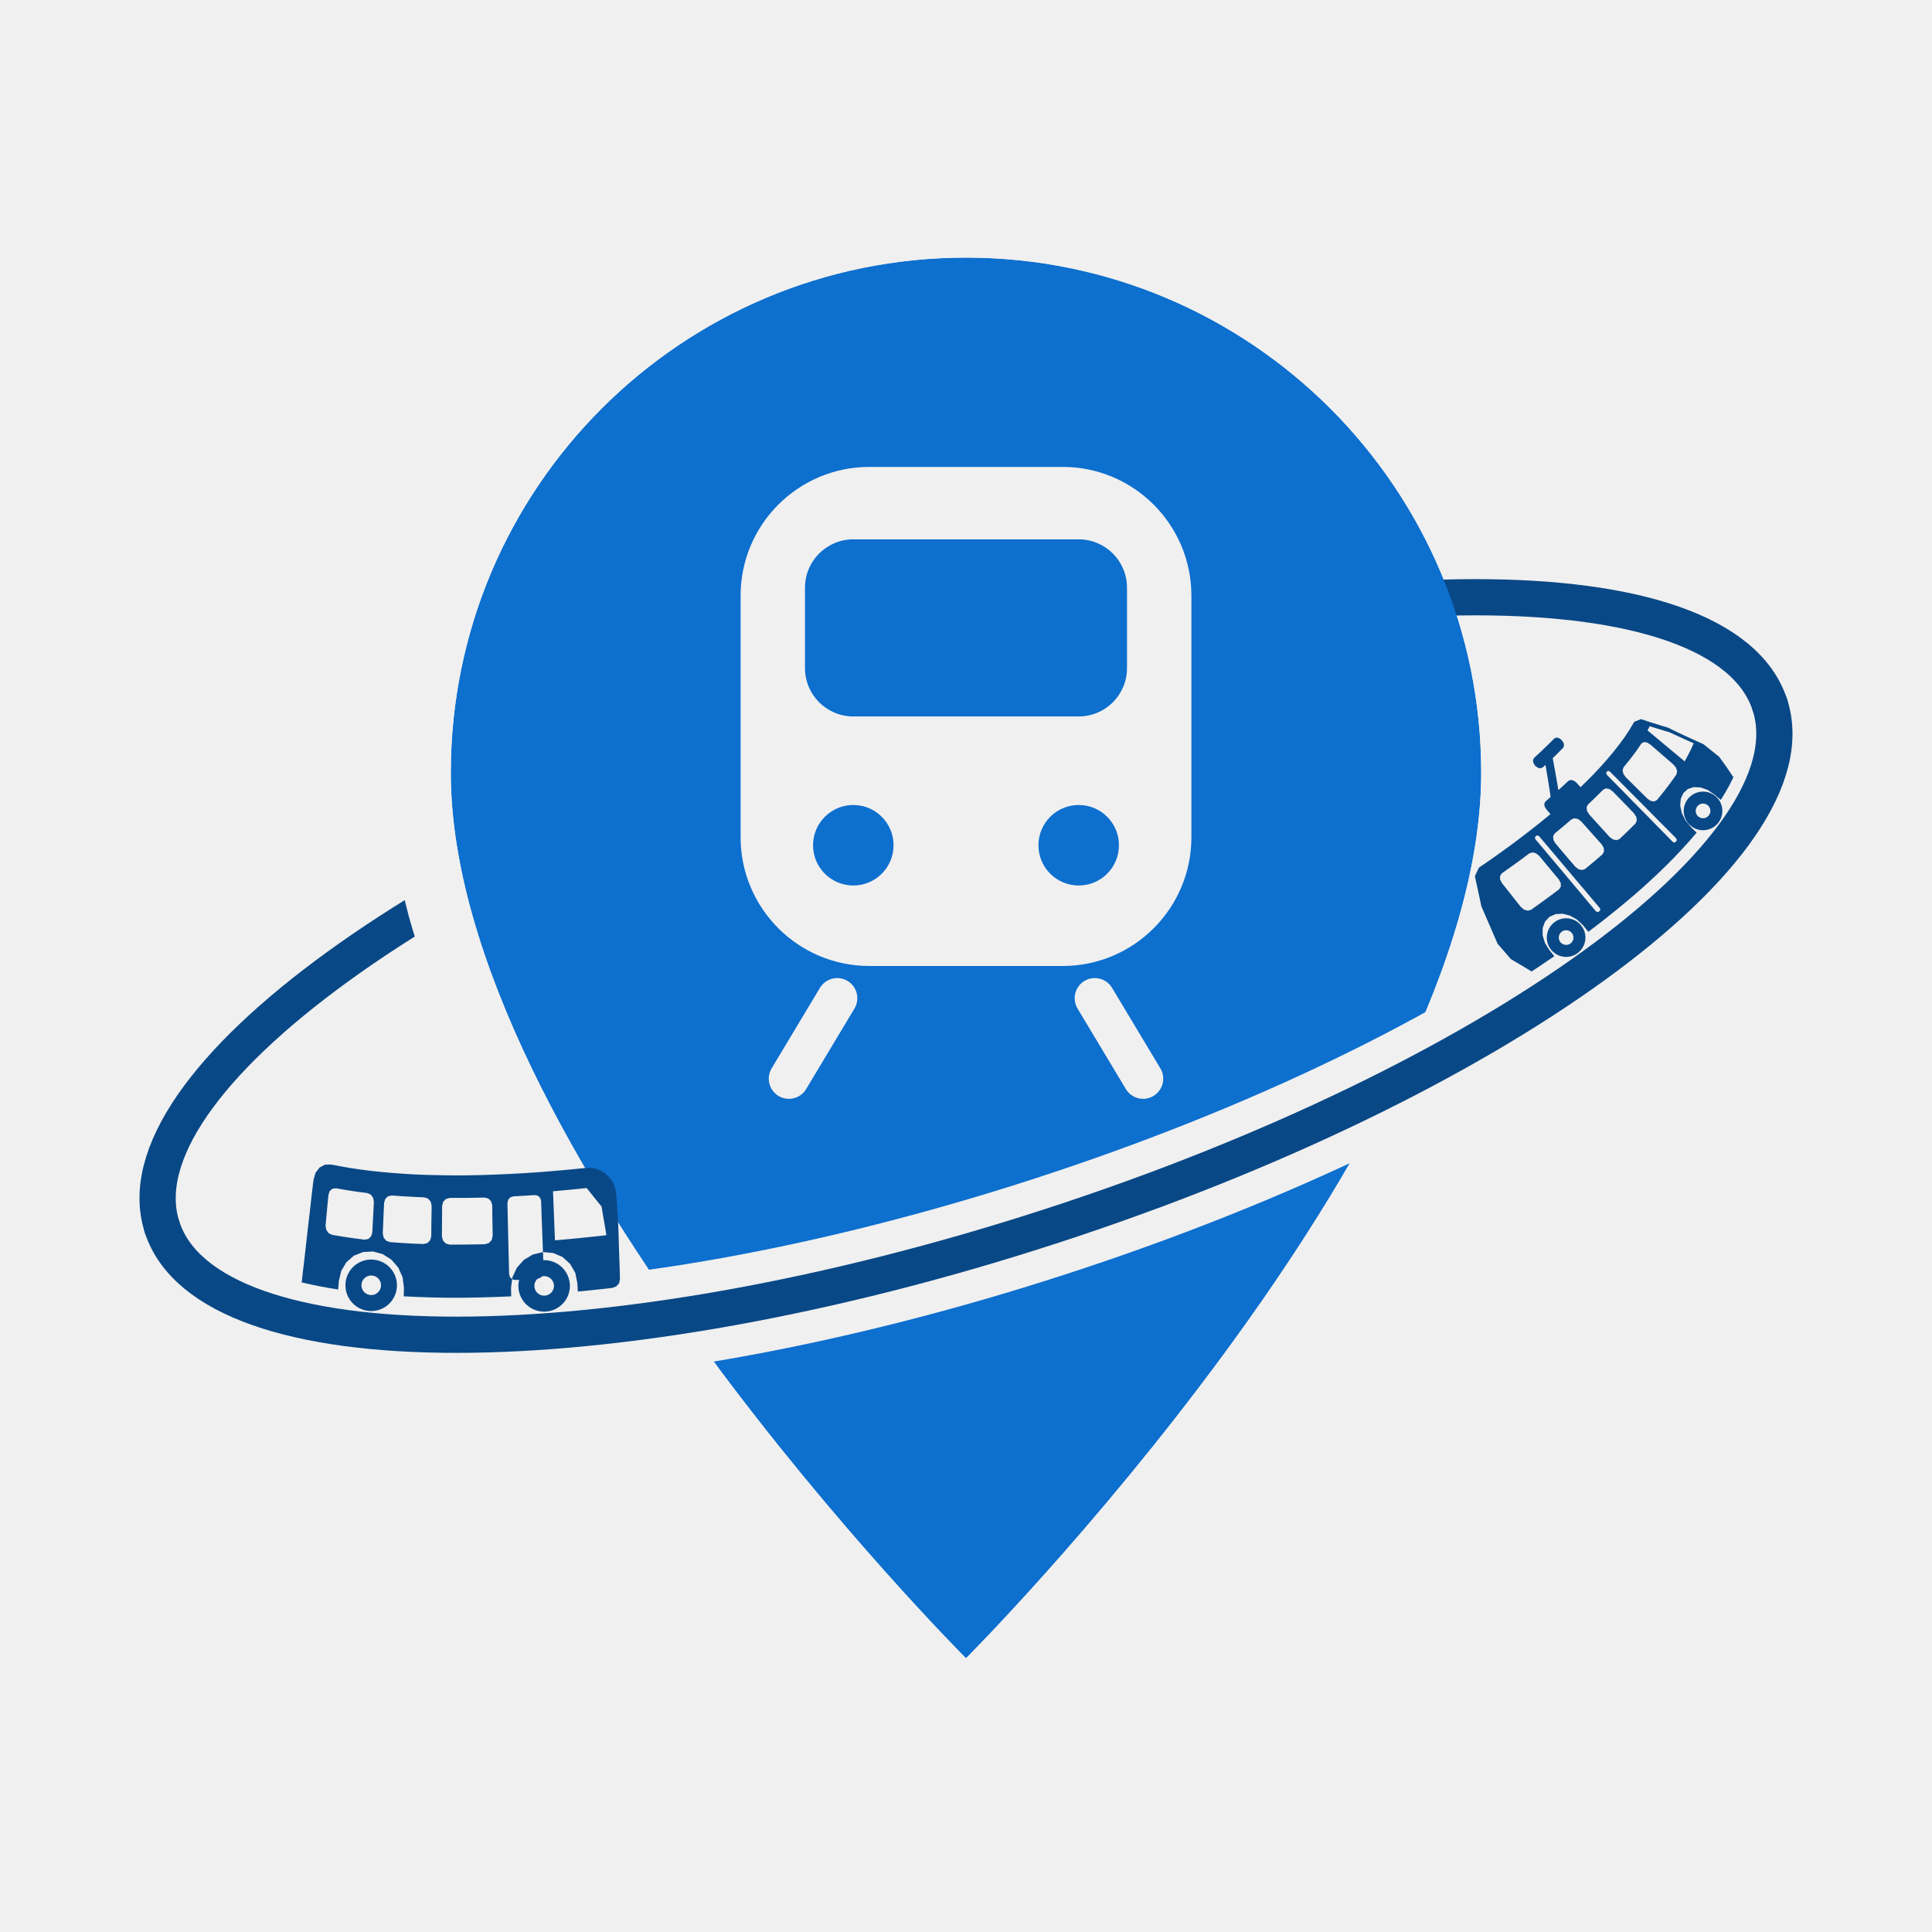
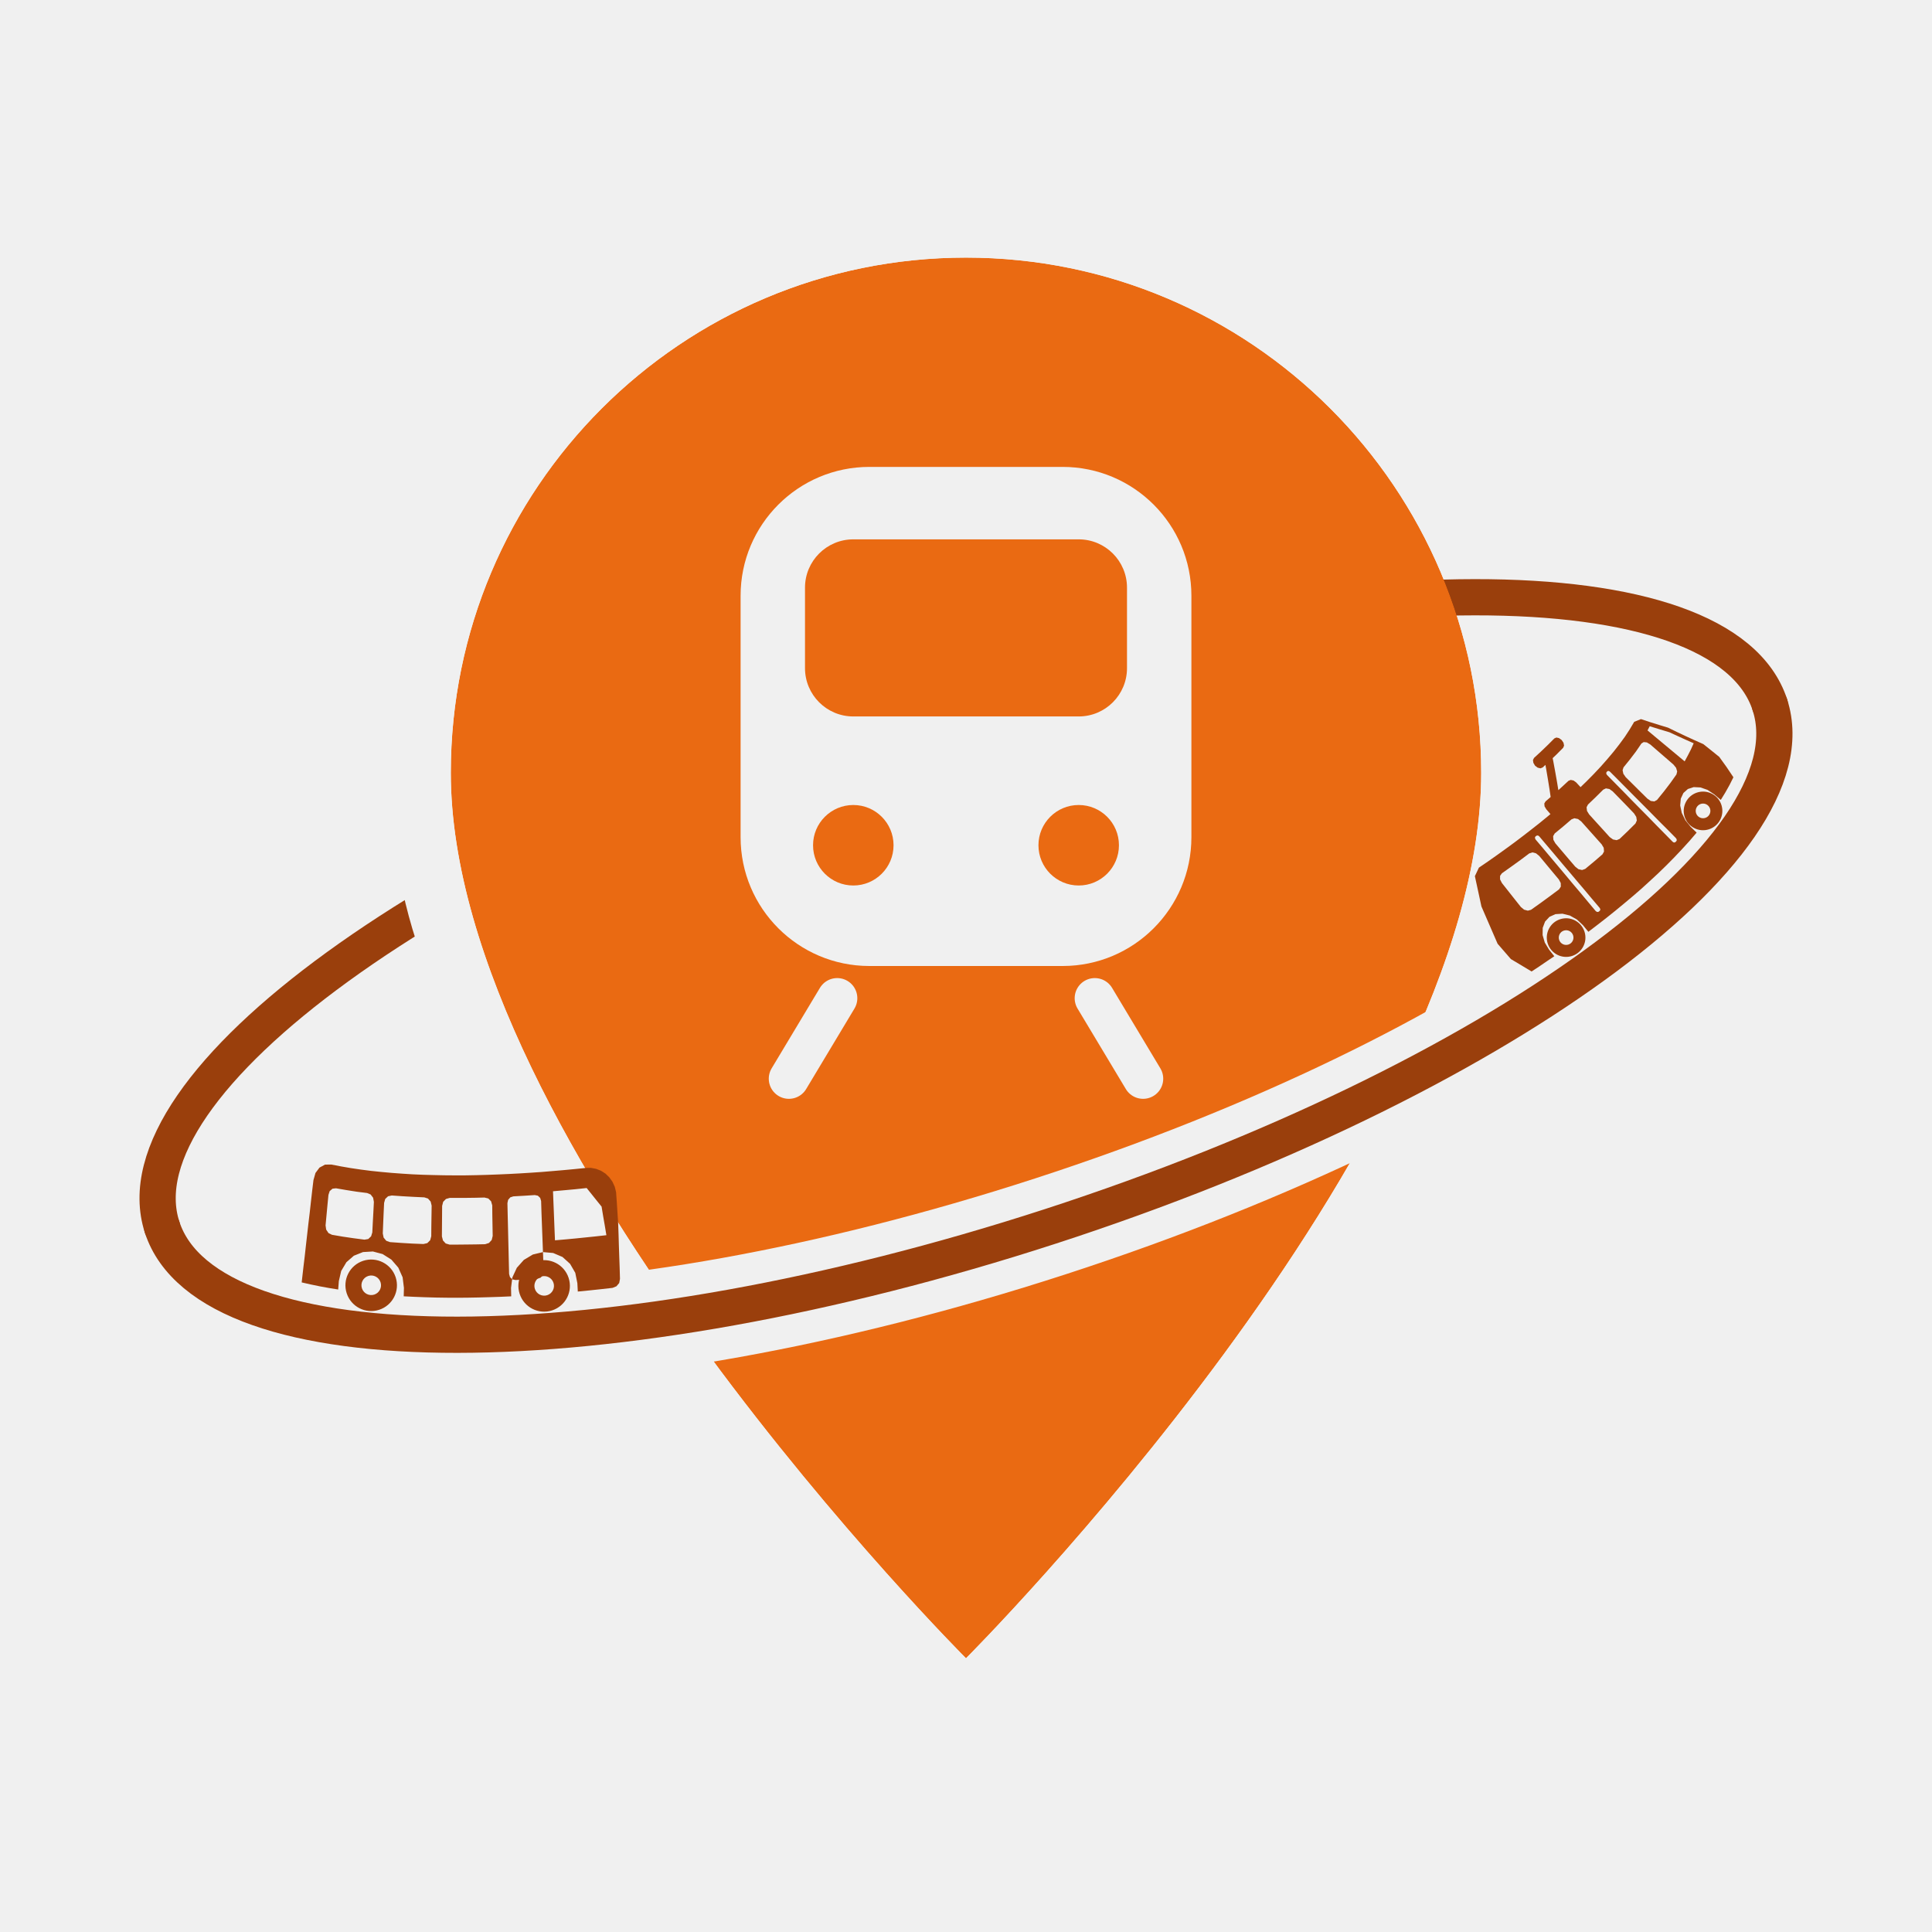
<svg xmlns="http://www.w3.org/2000/svg" viewBox="0 0 240 240" role="img" aria-label="NextStop">
  <defs>
    <mask id="light-pin" maskUnits="userSpaceOnUse" x="0" y="0" width="240" height="240">
      <path d="M120 206C120 206 56 142 56 96A64 64 0 0 1 184 96C184 142 120 206 120 206Z" fill="#fff" />
      <rect x="92" y="58" width="56" height="62" rx="16" fill="#000" />
      <rect x="100" y="67" width="40" height="22" rx="6" fill="#fff" />
      <circle cx="106" cy="105" r="5" fill="#fff" />
      <circle cx="134" cy="105" r="5" fill="#fff" />
      <path d="M104 124L98 134M136 124L142 134" stroke="#000" stroke-width="5" stroke-linecap="round" />
      <path d="M225 120A105 34 0 0 1 15 120" transform="rotate(-18 120 120)" fill="none" stroke="#000" stroke-width="12.5" />
    </mask>
    <mask id="light-back" maskUnits="userSpaceOnUse" x="0" y="0" width="240" height="240">
      <rect width="240" height="240" fill="#fff" />
      <path d="M120 206C120 206 56 142 56 96A64 64 0 0 1 184 96C184 142 120 206 120 206Z" fill="#000" />
    </mask>
  </defs>
-   <path d="M15 120A105 34 0 0 1 225 120" transform="rotate(-18 120 120)" fill="none" stroke="#094886" stroke-width="4.5" stroke-linecap="round" mask="url(#light-back)" />
-   <path d="M120 206C120 206 56 142 56 96A64 64 0 0 1 184 96C184 142 120 206 120 206Z" fill="#0D6FCE" mask="url(#light-pin)" />
+   <path d="M15 120A105 34 0 0 1 225 120" transform="rotate(-18 120 120)" fill="none" stroke="#9A3F0C" stroke-width="4.5" stroke-linecap="round" mask="url(#light-back)" />
+   <path d="M120 206C120 206 56 142 56 96A64 64 0 0 1 184 96C184 142 120 206 120 206Z" fill="#EA6A12" mask="url(#light-pin)" />
  <g transform="rotate(-18 120 120)">
-     <path d="M225 120A105 34 0 0 1 15 120" fill="none" stroke="#094886" stroke-width="4.5" stroke-linecap="round" />
-     <path fill="#094886" fill-rule="evenodd" d="M29.37 131.88L30.36 132.47L31.36 133.04L32.38 133.59L33.41 134.12L33.81 133.15L34.48 132.04L35.43 131.21L36.56 130.73L37.78 130.65L38.97 130.96L40.02 131.64L40.84 132.63L41.35 133.84L41.49 135.15L41.24 136.45L40.89 137.44L42.13 137.91L43.38 138.37L44.64 138.82L45.90 139.25L47.17 139.67L48.44 140.07L49.72 140.46L51.01 140.84L52.29 141.21L53.59 141.57L53.89 140.57L54.45 139.38L55.35 138.41L56.48 137.75L57.75 137.46L59.04 137.56L60.21 138.06L61.16 138.89L61.79 139.99L62.06 141.25L61.91 142.55L61.64 143.56L63.05 143.87L64.47 144.17L65.89 144.46L65.89 144.46L66.41 144.42L66.86 144.14L67.11 143.68L67.50 142.35L67.88 141.02L68.26 139.70L68.65 138.37L69.03 137.04L69.35 135.78L69.67 134.53L69.98 133.28L70.03 132.59L69.95 131.92L69.75 131.28L69.44 130.69L69.02 130.18L68.52 129.77L67.94 129.45L67.31 129.26L65.97 128.97L64.63 128.67L63.30 128.36L61.98 128.05L60.66 127.72L59.34 127.38L58.03 127.03L56.73 126.67L55.43 126.30L54.14 125.92L52.86 125.53L51.59 125.12L50.33 124.70L49.07 124.26L47.83 123.82L46.60 123.36L45.39 122.88L44.19 122.39L43.00 121.88L41.83 121.36L40.69 120.82L39.56 120.26L38.46 119.68L37.39 119.09L36.65 118.86L35.88 119.00L35.20 119.48L34.69 120.24L34.12 121.47L33.56 122.70L33.00 123.94L32.43 125.17L31.87 126.40L31.31 127.63L30.75 128.87L30.18 130.10L29.62 131.33ZM38.43 129.24L38.90 129.31L39.34 129.10L39.63 128.69L40.08 127.51L40.54 126.32L40.99 125.14L41.06 124.62L40.89 124.14L40.53 123.83L39.34 123.27L38.18 122.68L37.04 122.08L36.61 121.99L36.18 122.17L35.89 122.57L35.38 123.74L34.88 124.90L34.38 126.06L34.29 126.58L34.43 127.08L34.78 127.42L35.98 128.05L37.19 128.65ZM45.23 132.02L45.72 132.06L46.17 131.83L46.45 131.40L46.85 130.20L47.26 129.00L47.67 127.80L47.71 127.28L47.51 126.82L47.12 126.54L45.85 126.06L44.59 125.57L43.35 125.07L42.88 125.02L42.44 125.23L42.16 125.65L41.71 126.84L41.27 128.02L40.83 129.21L40.77 129.73L40.96 130.21L41.35 130.51L42.63 131.03L43.93 131.54ZM52.51 134.41L53.01 134.41L53.45 134.16L53.72 133.72L54.09 132.51L54.46 131.30L54.84 130.09L54.86 129.57L54.64 129.13L54.22 128.87L53.18 128.56L52.15 128.24L51.12 127.91L50.10 127.58L49.62 127.56L49.18 127.79L48.90 128.23L48.50 129.43L48.10 130.63L47.70 131.83L47.67 132.35L47.88 132.81L48.29 133.09L49.34 133.43L50.39 133.76L51.45 134.09ZM57.38 140.50L57.79 140.49L58.15 140.28L58.36 139.92L58.77 138.51L59.17 137.10L59.57 135.69L59.97 134.28L60.37 132.87L60.78 131.46L60.79 131.05L60.60 130.70L60.26 130.51L58.97 130.18L57.68 129.84L57.28 129.84L56.93 130.05L56.72 130.41L56.30 131.81L55.88 133.22L55.46 134.62L55.04 136.03L54.62 137.43L54.20 138.84L54.18 139.25L54.38 139.61L54.73 139.81L56.05 140.16ZM60.91 136.63L62.16 136.92L63.41 137.20L64.66 137.47L65.92 137.74L67.18 138.00L67.36 136.81L67.53 135.62L67.71 134.44L67.36 133.52L67.01 132.59L66.66 131.67L65.29 131.38L63.92 131.07L62.56 130.76L62.23 131.93L61.90 133.11L61.57 134.28L61.24 135.45Z" />
-     <path fill="#094886" fill-rule="evenodd" d="M34.27 134.89a3.2 3.2 0 1 0 6.4 0a3.2 3.2 0 1 0 -6.4 0M36.26 134.89a1.216 1.216 0 1 0 2.432 0a1.216 1.216 0 1 0 -2.432 0M54.68 141.60a3.2 3.2 0 1 0 6.4 0a3.2 3.2 0 1 0 -6.4 0M56.67 141.60a1.216 1.216 0 1 0 2.432 0a1.216 1.216 0 1 0 -2.432 0" />
-     <path fill="#094886" fill-rule="evenodd" d="M186.61 142.36L187.70 142.06L188.79 141.74L189.88 141.43L189.51 140.44L189.28 139.45L189.31 138.48L189.60 137.63L190.12 136.98L190.82 136.59L191.63 136.50L192.48 136.72L193.28 137.22L193.96 137.96L194.46 138.87L194.84 139.85L196.18 139.38L197.51 138.90L198.83 138.40L200.15 137.88L201.46 137.35L202.76 136.80L204.04 136.22L205.32 135.63L206.58 135.01L207.82 134.37L209.05 133.70L210.26 133.01L211.44 132.29L210.95 131.36L210.58 130.39L210.44 129.39L210.54 128.45L210.87 127.67L211.40 127.10L212.08 126.80L212.84 126.80L213.63 127.10L214.37 127.66L215.00 128.46L215.55 129.35L216.37 128.65L217.16 127.92L217.91 127.16L217.49 125.68L217.02 124.21L216.33 123.15L215.63 122.09L214.73 121.28L213.84 120.46L212.96 119.63L212.09 118.79L211.13 118.12L210.17 117.44L209.22 116.74L208.32 116.80L207.50 117.52L206.63 118.22L205.70 118.89L204.72 119.55L203.69 120.19L202.64 120.81L201.55 121.41L200.43 121.99L199.29 122.55L198.13 123.10L196.94 123.62L195.74 124.13L194.53 124.63L193.30 125.11L192.05 125.57L190.80 126.02L189.53 126.46L188.25 126.88L186.97 127.29L185.67 127.69L184.37 128.07L183.57 128.92L183.44 130.20L183.31 131.48L183.18 132.75L183.30 134.01L183.42 135.27L183.54 136.53L183.66 137.78L184.15 138.94L184.64 140.10L185.63 141.23ZM212.76 123.41L213.38 122.82L213.97 122.23L214.52 121.62L213.70 120.88L212.89 120.14L212.08 119.39L211.03 118.66L209.98 117.92L209.56 118.33L210.36 119.60L211.16 120.87L211.96 122.14ZM193.01 133.71L193.32 133.46L193.45 133.03L193.36 132.53L192.89 131.36L192.42 130.18L191.95 129.00L191.67 128.57L191.28 128.32L190.87 128.32L189.55 128.77L188.21 129.20L186.87 129.62L186.56 129.85L186.42 130.27L186.50 130.77L186.94 131.96L187.38 133.15L187.82 134.33L188.10 134.77L188.50 135.03L188.91 135.05L190.28 134.62L191.65 134.17ZM199.48 131.24L199.77 130.97L199.88 130.52L199.77 130.03L199.26 128.87L198.75 127.71L198.24 126.55L197.95 126.13L197.55 125.90L197.16 125.92L195.91 126.44L194.64 126.94L194.35 127.20L194.24 127.64L194.34 128.13L194.82 129.30L195.30 130.47L195.79 131.65L196.07 132.07L196.47 132.31L196.88 132.30L198.19 131.78ZM204.57 128.86L204.84 128.56L204.91 128.11L204.78 127.61L204.23 126.47L203.67 125.33L203.11 124.20L202.81 123.79L202.42 123.58L202.05 123.63L200.88 124.22L199.68 124.80L199.41 125.07L199.32 125.52L199.44 126.01L199.96 127.17L200.48 128.32L201.00 129.48L201.30 129.89L201.70 130.11L202.09 130.08L203.34 129.48ZM211.29 124.64L211.49 124.31L211.50 123.84L211.31 123.35L210.66 122.27L210.00 121.18L209.35 120.10L209.02 119.72L208.66 119.56L208.34 119.64L207.38 120.38L206.37 121.08L205.31 121.77L205.09 122.07L205.04 122.52L205.19 123.02L205.77 124.14L206.35 125.27L206.93 126.39L207.24 126.79L207.64 126.98L208.01 126.91L209.14 126.18L210.24 125.42ZM196.98 137.81L197.08 137.74L197.12 137.60L197.09 137.45L196.54 136.11L196.00 134.77L195.45 133.43L194.90 132.08L194.35 130.74L193.81 129.40L193.26 128.06L192.71 126.71L192.63 126.58L192.51 126.51L192.39 126.51L192.25 126.56L192.16 126.64L192.13 126.77L192.15 126.92L192.70 128.26L193.24 129.60L193.79 130.95L194.33 132.29L194.87 133.64L195.42 134.98L195.96 136.33L196.50 137.67L196.59 137.80L196.71 137.87L196.84 137.87ZM208.71 132.52L208.80 132.43L208.82 132.29L208.78 132.14L208.13 130.84L207.47 129.55L206.82 128.25L206.17 126.96L205.51 125.66L204.86 124.37L204.21 123.08L203.55 121.78L203.46 121.66L203.35 121.60L203.24 121.62L203.12 121.68L203.05 121.77L203.03 121.91L203.07 122.05L203.72 123.35L204.37 124.65L205.01 125.95L205.66 127.25L206.31 128.54L206.95 129.84L207.60 131.14L208.25 132.44L208.34 132.56L208.46 132.61L208.58 132.59Z" />
-     <path fill="#094886" d="M199.30 123.43L199.51 123.21L199.57 122.86L199.47 122.46L199.14 121.74L198.90 121.41L198.59 121.23L198.29 121.25L197.14 121.78L195.98 122.30L194.79 122.80L194.56 123.00L194.48 123.35L194.57 123.75L194.88 124.49L195.11 124.83L195.42 125.01L195.73 125.00L196.94 124.50L198.13 123.97ZM195.48 122.94L196.66 122.44L196.87 121.08L197.06 119.73L197.24 118.38L197.40 117.02L196.30 117.55L196.12 118.90L195.92 120.25L195.71 121.60ZM198.93 117.14L199.12 116.92L199.16 116.56L199.05 116.17L199.05 116.17L198.81 115.84L198.52 115.67L198.24 115.70L197.22 116.22L196.17 116.73L195.10 117.22L194.89 117.43L194.83 117.78L194.92 118.18L194.92 118.18L195.15 118.51L195.46 118.70L195.75 118.68L196.84 118.18L197.90 117.67Z" />
-     <path fill="#094886" fill-rule="evenodd" d="M189.59 139.68a2.4 2.4 0 1 0 4.8 0a2.4 2.4 0 1 0 -4.8 0M191.08 139.68a0.912 0.912 0 1 0 1.824 0a0.912 0.912 0 1 0 -1.824 0M210.63 129.97a2.4 2.4 0 1 0 4.8 0a2.4 2.4 0 1 0 -4.8 0M212.12 129.97a0.912 0.912 0 1 0 1.824 0a0.912 0.912 0 1 0 -1.824 0" />
+     <path d="M225 120A105 34 0 0 1 15 120" fill="none" stroke="#9A3F0C" stroke-width="4.5" stroke-linecap="round" />
+     <path fill="#9A3F0C" fill-rule="evenodd" d="M29.37 131.88L30.36 132.47L31.36 133.04L32.38 133.59L33.41 134.12L33.81 133.15L34.48 132.04L35.43 131.21L36.56 130.73L37.78 130.65L38.97 130.96L40.02 131.64L40.84 132.63L41.35 133.84L41.49 135.15L41.24 136.45L40.89 137.44L42.13 137.91L43.38 138.37L44.64 138.82L45.90 139.25L47.17 139.67L48.44 140.07L49.72 140.46L51.01 140.84L52.29 141.21L53.59 141.57L53.89 140.57L54.45 139.38L55.35 138.41L56.48 137.75L57.75 137.46L59.04 137.56L60.21 138.06L61.16 138.89L61.79 139.99L62.06 141.25L61.91 142.55L61.64 143.56L63.05 143.87L64.47 144.17L65.89 144.46L65.89 144.46L66.41 144.42L66.86 144.14L67.11 143.68L67.50 142.35L67.88 141.02L68.26 139.70L68.65 138.37L69.03 137.04L69.35 135.78L69.67 134.53L69.98 133.28L70.03 132.59L69.95 131.92L69.75 131.28L69.44 130.69L69.02 130.18L68.52 129.77L67.94 129.45L67.31 129.26L65.97 128.97L64.63 128.67L63.30 128.36L61.98 128.05L60.66 127.72L59.34 127.38L58.03 127.03L56.73 126.67L55.43 126.30L54.14 125.92L52.86 125.53L51.59 125.12L50.33 124.70L49.07 124.26L47.83 123.82L46.60 123.36L45.39 122.88L44.19 122.39L43.00 121.88L41.83 121.36L40.69 120.82L39.56 120.26L38.46 119.68L37.39 119.09L36.65 118.86L35.88 119.00L35.20 119.48L34.69 120.24L34.12 121.47L33.56 122.70L33.00 123.94L32.43 125.17L31.87 126.40L31.31 127.63L30.75 128.87L30.18 130.10L29.62 131.33ZM38.43 129.24L38.90 129.31L39.34 129.10L39.63 128.69L40.08 127.51L40.54 126.32L40.99 125.14L41.06 124.62L40.89 124.14L40.53 123.83L39.34 123.27L38.18 122.68L37.04 122.08L36.61 121.99L36.18 122.17L35.89 122.57L35.38 123.74L34.88 124.90L34.38 126.06L34.29 126.58L34.43 127.08L34.78 127.42L35.98 128.05L37.19 128.65ZM45.23 132.02L45.72 132.06L46.17 131.83L46.45 131.40L46.85 130.20L47.26 129.00L47.67 127.80L47.71 127.28L47.51 126.82L47.12 126.54L45.85 126.06L44.59 125.57L43.35 125.07L42.88 125.02L42.44 125.23L42.16 125.65L41.71 126.84L41.27 128.02L40.83 129.21L40.77 129.73L40.96 130.21L41.35 130.51L42.63 131.03L43.93 131.54ZM52.51 134.41L53.01 134.41L53.45 134.16L53.72 133.72L54.09 132.51L54.46 131.30L54.84 130.09L54.86 129.57L54.64 129.13L54.22 128.87L53.18 128.56L52.15 128.24L51.12 127.91L50.10 127.58L49.62 127.56L49.18 127.79L48.90 128.23L48.50 129.43L48.10 130.63L47.70 131.83L47.67 132.35L47.88 132.81L48.29 133.09L49.34 133.43L50.39 133.76L51.45 134.09ZM57.38 140.50L57.79 140.49L58.15 140.28L58.36 139.92L58.77 138.51L59.17 137.10L59.57 135.69L59.97 134.28L60.37 132.87L60.78 131.46L60.79 131.05L60.60 130.70L60.26 130.51L58.97 130.18L57.68 129.84L57.28 129.84L56.93 130.05L56.72 130.41L56.30 131.81L55.88 133.22L55.46 134.62L55.04 136.03L54.62 137.43L54.20 138.84L54.18 139.25L54.38 139.61L54.73 139.81L56.05 140.16ZM60.91 136.63L62.16 136.92L63.41 137.20L64.66 137.47L65.92 137.74L67.18 138.00L67.36 136.81L67.53 135.62L67.71 134.44L67.36 133.52L67.01 132.59L66.66 131.67L65.29 131.38L63.92 131.07L62.56 130.76L62.23 131.93L61.90 133.11L61.57 134.28L61.24 135.45Z" />
+     <path fill="#9A3F0C" fill-rule="evenodd" d="M34.27 134.89a3.2 3.2 0 1 0 6.4 0a3.2 3.2 0 1 0 -6.4 0M36.26 134.89a1.216 1.216 0 1 0 2.432 0a1.216 1.216 0 1 0 -2.432 0M54.68 141.60a3.2 3.2 0 1 0 6.4 0a3.2 3.2 0 1 0 -6.4 0M56.67 141.60a1.216 1.216 0 1 0 2.432 0a1.216 1.216 0 1 0 -2.432 0" />
+     <path fill="#9A3F0C" fill-rule="evenodd" d="M186.61 142.36L187.70 142.06L188.79 141.74L189.88 141.43L189.51 140.44L189.28 139.45L189.31 138.48L189.60 137.63L190.12 136.98L190.82 136.59L191.63 136.50L192.48 136.72L193.28 137.22L193.96 137.96L194.46 138.87L194.84 139.85L196.18 139.38L197.51 138.90L198.83 138.40L200.15 137.88L201.46 137.35L202.76 136.80L204.04 136.22L205.32 135.63L206.58 135.01L207.82 134.37L209.05 133.70L210.26 133.01L211.44 132.29L210.95 131.36L210.58 130.39L210.44 129.39L210.54 128.45L210.87 127.67L211.40 127.10L212.08 126.80L212.84 126.80L213.63 127.10L214.37 127.66L215.00 128.46L215.55 129.35L216.37 128.65L217.16 127.92L217.91 127.16L217.49 125.68L217.02 124.21L216.33 123.15L215.63 122.09L214.73 121.28L213.84 120.46L212.96 119.63L212.09 118.79L211.13 118.12L210.17 117.44L209.22 116.74L208.32 116.80L207.50 117.52L206.63 118.22L205.70 118.89L204.72 119.55L203.69 120.19L202.64 120.81L201.55 121.41L200.43 121.99L199.29 122.55L198.13 123.10L196.94 123.62L195.74 124.13L194.53 124.63L193.30 125.11L192.05 125.57L190.80 126.02L189.53 126.46L188.25 126.88L186.97 127.29L185.67 127.69L184.37 128.07L183.57 128.92L183.44 130.20L183.31 131.48L183.18 132.75L183.30 134.01L183.42 135.27L183.54 136.53L183.66 137.78L184.15 138.94L184.64 140.10L185.63 141.23ZM212.76 123.41L213.38 122.82L213.97 122.23L214.52 121.62L213.70 120.88L212.89 120.14L212.08 119.39L211.03 118.66L209.98 117.92L209.56 118.33L210.36 119.60L211.16 120.87L211.96 122.14ZM193.01 133.71L193.32 133.46L193.45 133.03L193.36 132.53L192.89 131.36L192.42 130.18L191.95 129.00L191.67 128.57L191.28 128.32L190.87 128.32L189.55 128.77L188.21 129.20L186.87 129.62L186.56 129.85L186.42 130.27L186.50 130.77L186.94 131.96L187.38 133.15L187.82 134.33L188.10 134.77L188.50 135.03L188.91 135.05L190.28 134.62L191.65 134.17ZM199.48 131.24L199.77 130.97L199.88 130.52L199.77 130.03L199.26 128.87L198.75 127.71L198.24 126.55L197.95 126.13L197.55 125.90L197.16 125.92L195.91 126.44L194.64 126.94L194.35 127.20L194.24 127.64L194.34 128.13L194.82 129.30L195.30 130.47L195.79 131.65L196.07 132.07L196.47 132.31L196.88 132.30L198.19 131.78ZM204.57 128.86L204.84 128.56L204.91 128.11L204.78 127.61L204.23 126.47L203.67 125.33L203.11 124.20L202.81 123.79L202.42 123.58L202.05 123.63L200.88 124.22L199.68 124.80L199.41 125.07L199.32 125.52L199.44 126.01L199.96 127.17L200.48 128.32L201.00 129.48L201.30 129.89L201.70 130.11L202.09 130.08L203.34 129.48ZM211.29 124.64L211.49 124.31L211.50 123.84L211.31 123.35L210.66 122.27L210.00 121.18L209.35 120.10L209.02 119.72L208.66 119.56L208.34 119.64L207.38 120.38L206.37 121.08L205.31 121.77L205.09 122.07L205.04 122.52L205.19 123.02L205.77 124.14L206.35 125.27L206.93 126.39L207.24 126.79L207.64 126.98L208.01 126.91L209.14 126.18L210.24 125.42ZM196.98 137.81L197.08 137.74L197.12 137.60L197.09 137.45L196.54 136.11L196.00 134.77L195.45 133.43L194.90 132.08L194.35 130.74L193.81 129.40L193.26 128.06L192.71 126.71L192.63 126.58L192.51 126.51L192.39 126.51L192.25 126.56L192.16 126.64L192.13 126.77L192.15 126.92L192.70 128.26L193.24 129.60L193.79 130.95L194.33 132.29L194.87 133.64L195.42 134.98L195.96 136.33L196.50 137.67L196.59 137.80L196.71 137.87L196.84 137.87ZM208.71 132.52L208.80 132.43L208.82 132.29L208.78 132.14L208.13 130.84L207.47 129.55L206.82 128.25L206.17 126.96L205.51 125.66L204.86 124.37L204.21 123.08L203.55 121.78L203.46 121.66L203.35 121.60L203.24 121.62L203.12 121.68L203.05 121.77L203.03 121.91L203.07 122.05L203.72 123.35L204.37 124.65L205.01 125.95L205.66 127.25L206.31 128.54L206.95 129.84L207.60 131.14L208.25 132.44L208.34 132.56L208.46 132.61L208.58 132.59Z" />
+     <path fill="#9A3F0C" d="M199.30 123.43L199.51 123.21L199.57 122.86L199.47 122.46L199.14 121.74L198.90 121.41L198.59 121.23L198.29 121.25L197.14 121.78L195.98 122.30L194.79 122.80L194.56 123.00L194.48 123.35L194.57 123.75L194.88 124.49L195.11 124.83L195.42 125.01L195.73 125.00L196.94 124.50L198.13 123.97ZM195.48 122.94L196.66 122.44L196.87 121.08L197.06 119.73L197.24 118.38L197.40 117.02L196.30 117.55L196.12 118.90L195.92 120.25L195.71 121.60ZM198.93 117.14L199.12 116.92L199.16 116.56L199.05 116.17L199.05 116.17L198.81 115.84L198.52 115.67L198.24 115.70L197.22 116.22L196.17 116.73L195.10 117.22L194.89 117.43L194.83 117.78L194.92 118.18L194.92 118.18L195.15 118.51L195.46 118.70L195.75 118.68L196.84 118.18L197.90 117.67Z" />
+     <path fill="#9A3F0C" fill-rule="evenodd" d="M189.59 139.68a2.4 2.4 0 1 0 4.8 0a2.4 2.4 0 1 0 -4.8 0M191.08 139.68a0.912 0.912 0 1 0 1.824 0a0.912 0.912 0 1 0 -1.824 0M210.63 129.97a2.4 2.4 0 1 0 4.8 0a2.4 2.4 0 1 0 -4.8 0M212.12 129.97a0.912 0.912 0 1 0 1.824 0a0.912 0.912 0 1 0 -1.824 0" />
  </g>
</svg>
